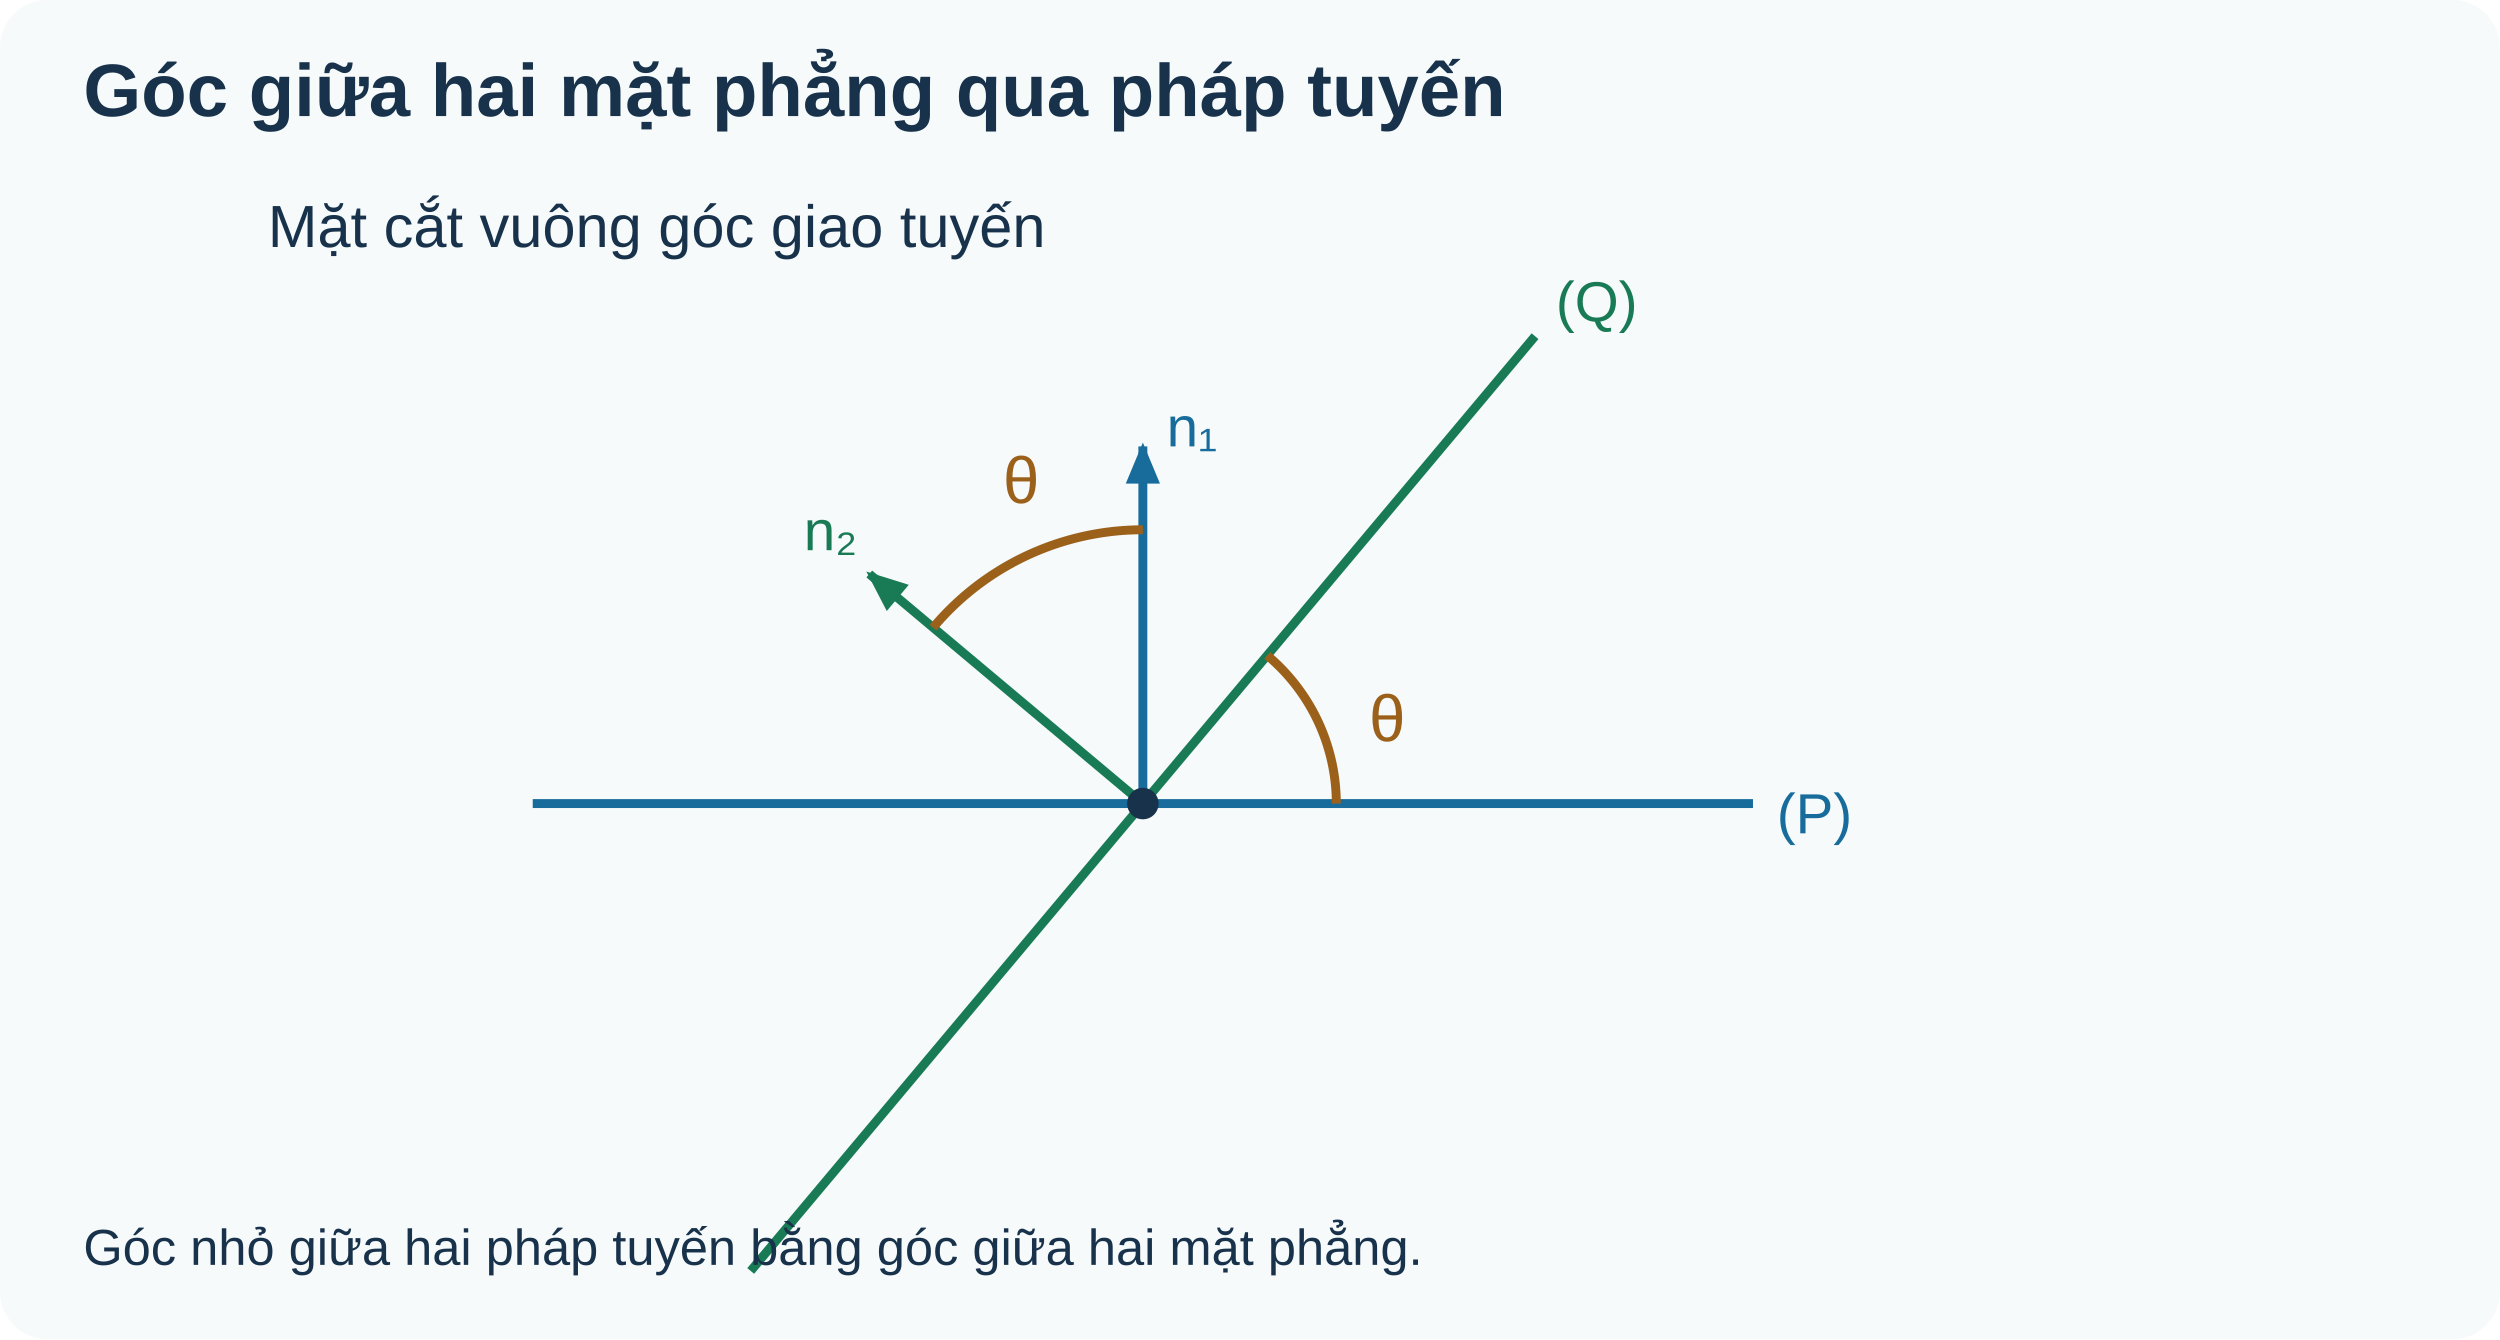
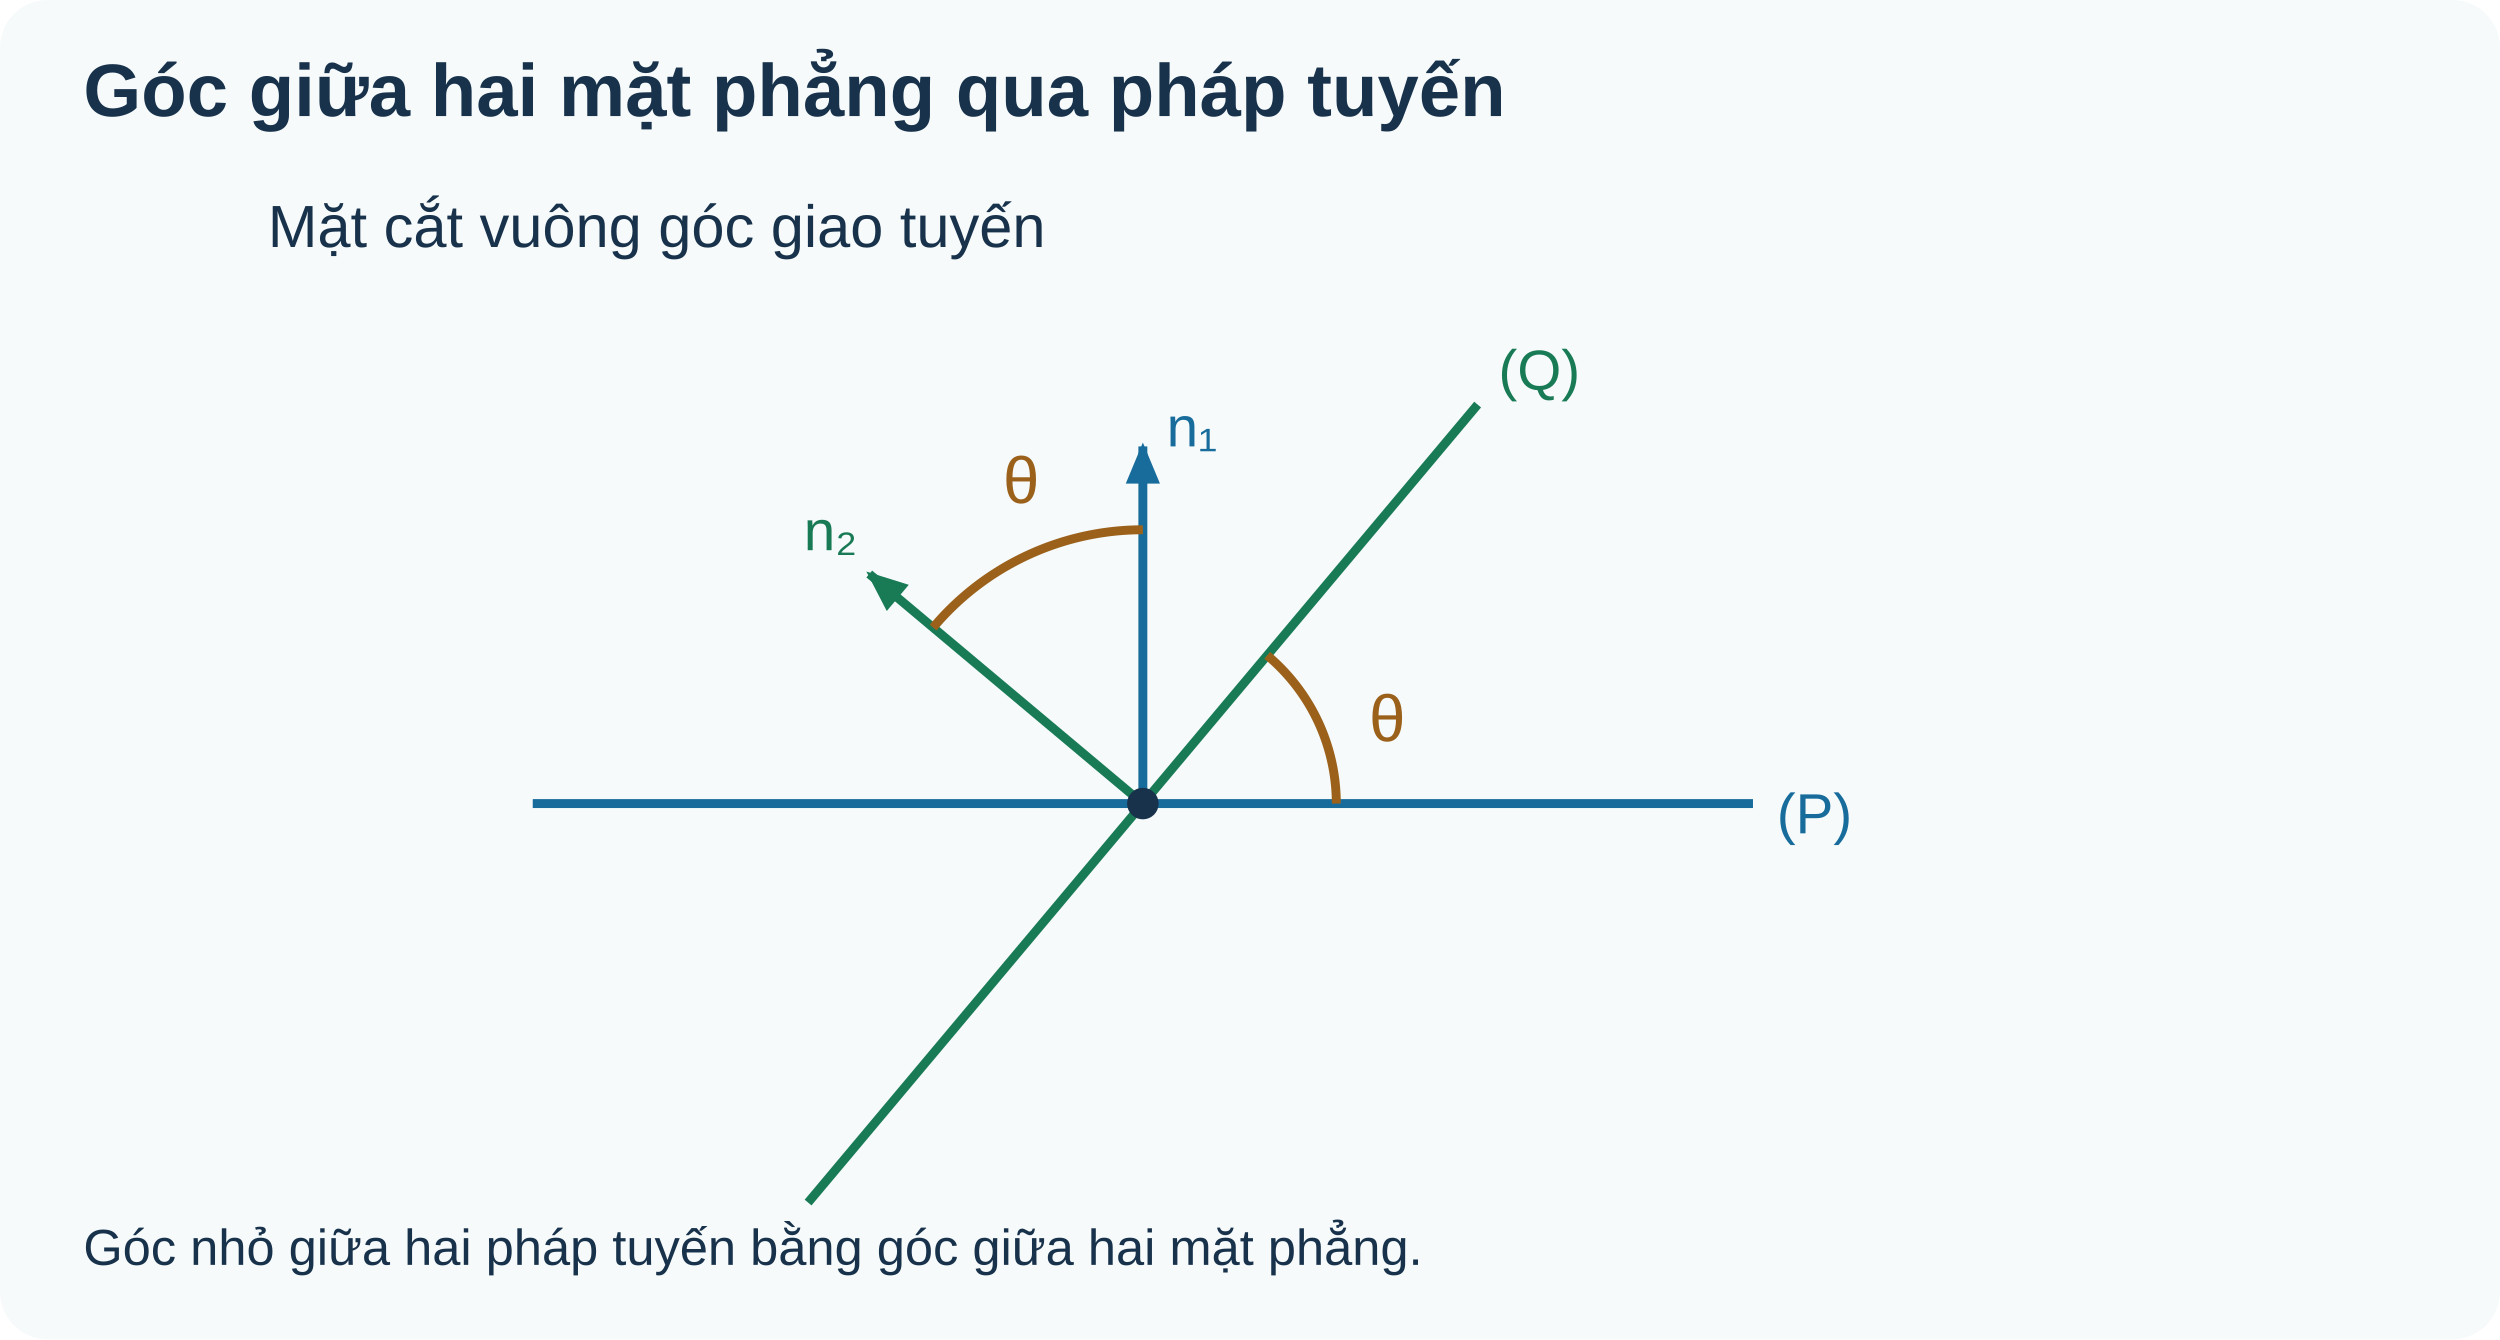
<svg xmlns="http://www.w3.org/2000/svg" width="840" height="450" viewBox="0 0 840 450" role="img" aria-labelledby="t d">
  <rect width="840" height="450" rx="16" fill="#f6fafb" />
  <g font-family="Arial,sans-serif">
    <text x="28" y="39" fill="#18324b" font-size="25" font-weight="bold">Góc giữa hai mặt phẳng qua pháp tuyến</text>
    <line x1="179" y1="270" x2="589" y2="270" stroke="#176c9b" stroke-width="3" />
-     <line x1="252.229" y1="427.039" x2="515.771" y2="112.961" stroke="#197b56" stroke-width="3" />
+     <line x1="271.512" y1="404.058" x2="496.488" y2="135.942" stroke="#197b56" stroke-width="3" />
    <line x1="384" y1="270" x2="384" y2="150" stroke="#176c9b" stroke-width="3" />
    <polygon points="384,150 389,162 379,162" fill="#176c9b" stroke="#176c9b" stroke-width="1" />
    <line x1="384" y1="270" x2="292.075" y2="192.865" stroke="#197b56" stroke-width="3" />
    <polygon points="292.075,192.865 304.481,196.749 298.053,204.409" fill="#197b56" stroke="#197b56" stroke-width="1" />
    <polyline points="449,270 448.993,269.055 448.973,268.109 448.938,267.165 448.89,266.221 448.828,265.277 448.753,264.335 448.663,263.394 448.56,262.454 448.444,261.516 448.314,260.579 448.17,259.645 448.013,258.713 447.842,257.783 447.657,256.856 447.459,255.931 447.248,255.01 447.023,254.092 446.785,253.177 446.534,252.265 446.269,251.358 445.992,250.454 445.701,249.555 445.397,248.659 445.08,247.769 444.75,246.883 444.408,246.002 444.052,245.126 443.684,244.255 443.303,243.389 442.91,242.53 442.504,241.676 442.086,240.828 441.656,239.986 441.213,239.151 440.758,238.322 440.292,237.5 439.813,236.685 439.323,235.877 438.82,235.076 438.307,234.282 437.781,233.496 437.245,232.718 436.697,231.947 436.138,231.185 435.568,230.431 434.987,229.685 434.395,228.947 433.793,228.219 433.18,227.499 432.557,226.788 431.923,226.087 431.279,225.394 430.626,224.711 429.962,224.038 429.289,223.374 428.606,222.721 427.913,222.077 427.212,221.443 426.501,220.82 425.781,220.207" stroke="#9b611b" stroke-width="3" fill="none" stroke-linejoin="round" />
    <polyline points="384,178 382.662,178.01 381.324,178.039 379.987,178.088 378.651,178.156 377.315,178.243 375.982,178.35 374.65,178.476 373.319,178.622 371.992,178.787 370.666,178.971 369.344,179.175 368.024,179.398 366.708,179.64 365.396,179.901 364.088,180.181 362.783,180.48 361.484,180.798 360.189,181.135 358.899,181.491 357.614,181.865 356.335,182.258 355.062,182.67 353.795,183.1 352.534,183.548 351.28,184.015 350.033,184.5 348.793,185.003 347.561,185.524 346.336,186.063 345.119,186.62 343.911,187.194 342.71,187.786 341.519,188.395 340.337,189.021 339.164,189.665 338,190.326 336.846,191.003 335.702,191.697 334.568,192.408 333.445,193.135 332.333,193.879 331.231,194.638 330.14,195.413 329.061,196.205 327.994,197.011 326.938,197.834 325.895,198.671 324.864,199.524 323.845,200.391 322.839,201.274 321.846,202.17 320.866,203.082 319.899,204.007 318.946,204.946 318.007,205.899 317.082,206.866 316.17,207.846 315.274,208.839 314.391,209.845 313.524,210.864" stroke="#9b611b" stroke-width="3" fill="none" stroke-linejoin="round" />
    <circle cx="384" cy="270" r="4.8" fill="#18324b" stroke="#18324b" stroke-width="1" />
    <text x="597" y="280" fill="#176c9b" font-size="19">(P)</text>
-     <text x="522.771" y="107.961" fill="#197b56" font-size="19">(Q)</text>
+     <text x="503.488" y="130.942" fill="#197b56" font-size="19">(Q)</text>
    <text x="392" y="150" fill="#176c9b" font-size="19">n₁</text>
    <text x="270.075" y="184.865" fill="#197b56" font-size="19">n₂</text>
    <text x="460" y="249" fill="#9b611b" font-size="22">θ</text>
    <text x="337" y="169" fill="#9b611b" font-size="22">θ</text>
    <text x="90" y="83" fill="#18324b" font-size="20">Mặt cắt vuông góc giao tuyến</text>
    <text x="28" y="425" fill="#18324b" font-size="17">Góc nhỏ giữa hai pháp tuyến bằng góc giữa hai mặt phẳng.</text>
  </g>
</svg>
